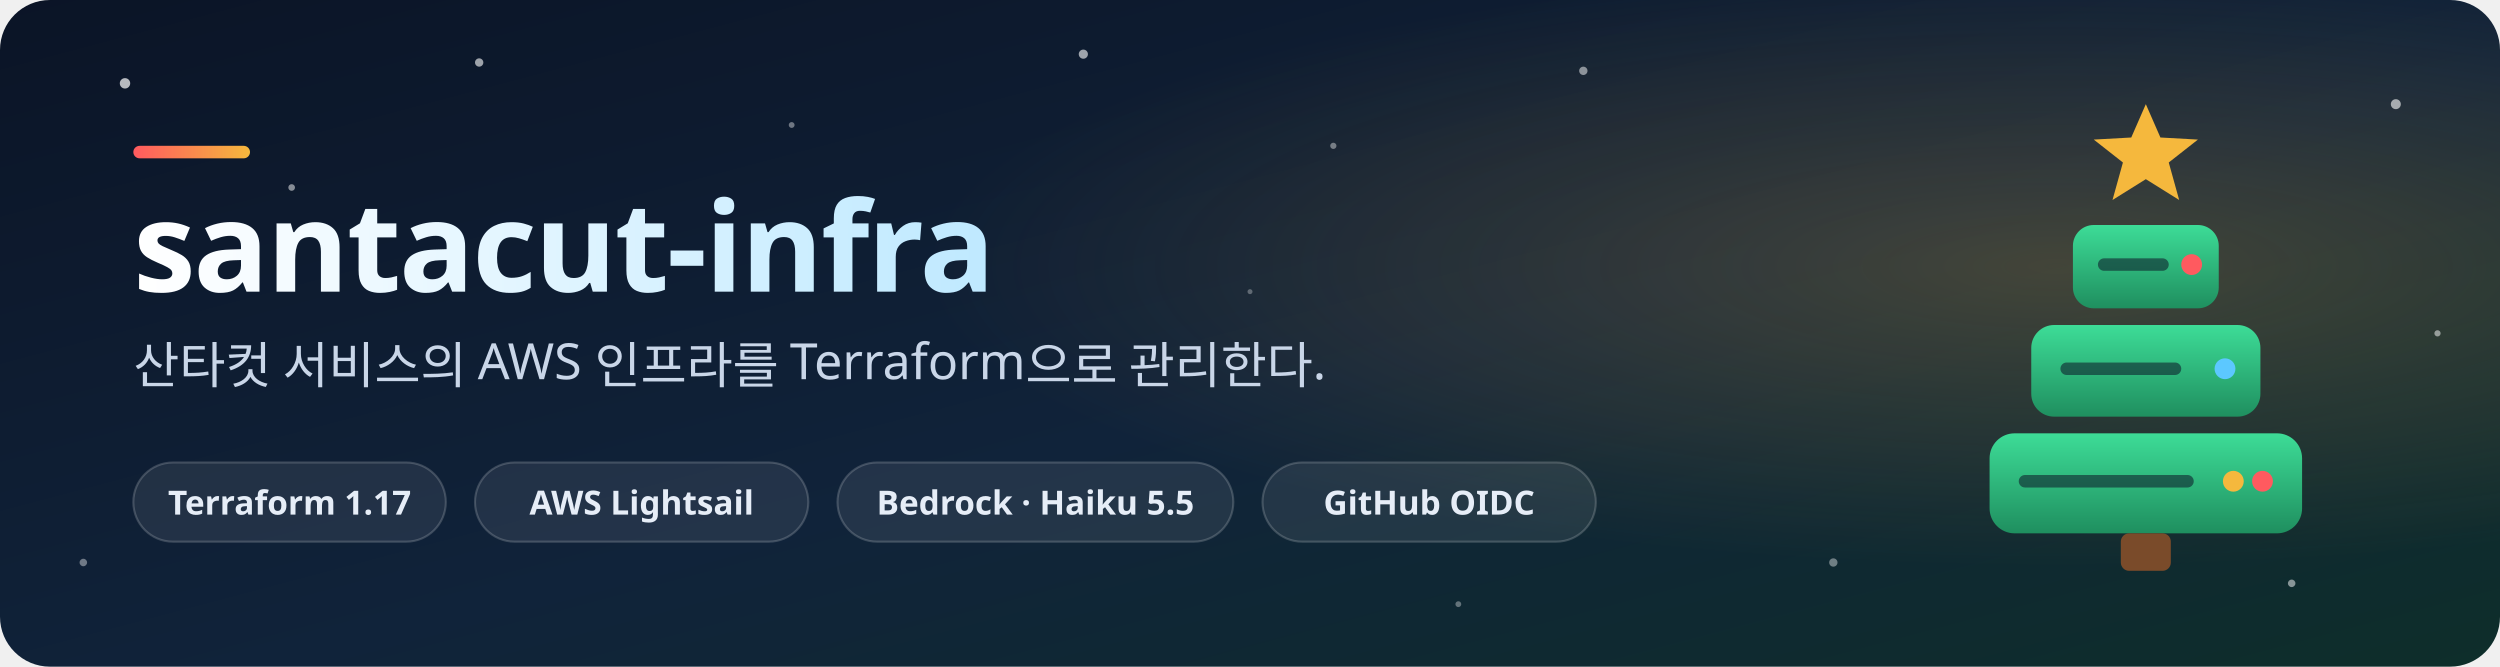
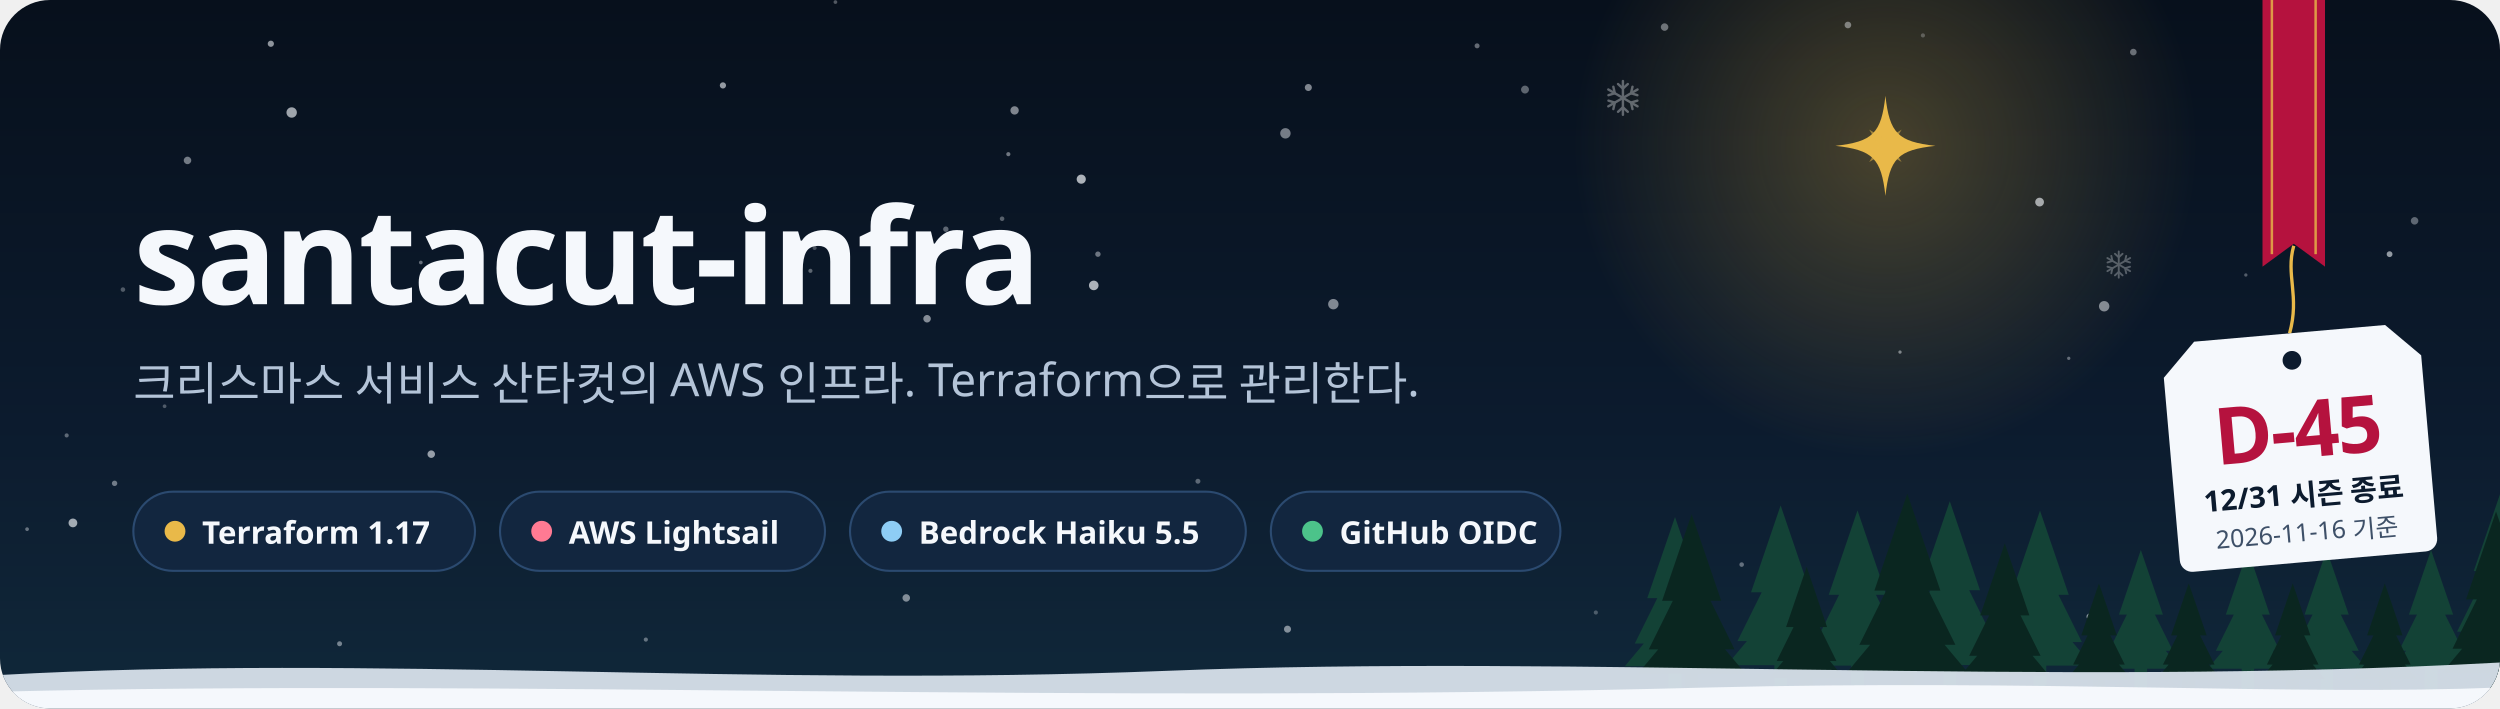
- <svg xmlns="http://www.w3.org/2000/svg" viewBox="0 0 1200 320" width="1200" height="320" role="img" aria-label="santacut-infra 배너">
+ <svg xmlns="http://www.w3.org/2000/svg" xmlns:xlink="http://www.w3.org/1999/xlink" viewBox="0 0 1200 340" width="1200" height="340" role="img" aria-label="santacut-infra: 크리스마스 서비스 산타컷의 AWS 인프라. 12/31 시즌 종료까지 D-45(2026-11-16 기준)">
  <defs>
    <linearGradient id="bg" x1="0" y1="0" x2="1" y2="1">
-       <stop offset="0" stop-color="#0B1426" />
-       <stop offset="0.55" stop-color="#10233A" />
-       <stop offset="1" stop-color="#0E2E2A" />
+       <stop offset="0" stop-color="#0C1B2E" />
+       <stop offset="0.62" stop-color="#0B1D2D" />
+       <stop offset="1" stop-color="#0B2422" />
    </linearGradient>
-     <linearGradient id="title" x1="0" y1="0" x2="1" y2="0">
-       <stop offset="0" stop-color="#FFFFFF" />
-       <stop offset="1" stop-color="#BFE9FF" />
+     <marker id="arr" viewBox="0 0 10 10" refX="9" refY="5" markerWidth="7" markerHeight="7" orient="auto">
+       <path d="M0,0 L10,5 L0,10 z" fill="#B4C4D8" />
+     </marker>
+     <marker id="arrLater" viewBox="0 0 10 10" refX="9" refY="5" markerWidth="7" markerHeight="7" orient="auto">
+       <path d="M0,0 L10,5 L0,10 z" fill="#8DA3BE" />
+     </marker>
+     <symbol id="flake" viewBox="-10 -10 20 20" overflow="visible">
+       <g fill="none" stroke-width="1.3" stroke-linecap="round">
+         <g transform="rotate(0)">
+           <path d="M0,-9 V9" />
+           <path d="M-2.6,-7.4 L0,-5 L2.6,-7.4" />
+           <path d="M-2.6,7.4 L0,5 L2.6,7.4" />
+         </g>
+         <g transform="rotate(60)">
+           <path d="M0,-9 V9" />
+           <path d="M-2.6,-7.4 L0,-5 L2.6,-7.4" />
+           <path d="M-2.6,7.4 L0,5 L2.6,7.4" />
+         </g>
+         <g transform="rotate(120)">
+           <path d="M0,-9 V9" />
+           <path d="M-2.6,-7.4 L0,-5 L2.6,-7.4" />
+           <path d="M-2.6,7.4 L0,5 L2.6,7.4" />
+         </g>
+       </g>
+     </symbol>
+     <linearGradient id="sky" x1="0" y1="0" x2="0" y2="1">
+       <stop offset="0" stop-color="#07101C" />
+       <stop offset="0.6" stop-color="#0C1B2E" />
+       <stop offset="1" stop-color="#10283A" />
    </linearGradient>
-     <linearGradient id="red" x1="0" y1="0" x2="1" y2="0">
-       <stop offset="0" stop-color="#FF5A5F" />
-       <stop offset="1" stop-color="#F5B83D" />
-     </linearGradient>
-     <linearGradient id="tree" x1="0" y1="0" x2="0" y2="1">
-       <stop offset="0" stop-color="#3DDC97" />
-       <stop offset="1" stop-color="#1F8F5F" />
-     </linearGradient>
-     <radialGradient id="glow" cx="0.82" cy="0.4" r="0.45">
-       <stop offset="0" stop-color="#F5B83D" stop-opacity="0.22" />
-       <stop offset="1" stop-color="#F5B83D" stop-opacity="0" />
+     <radialGradient id="starGlow" cx="905" cy="70" r="150" gradientUnits="userSpaceOnUse">
+       <stop offset="0" stop-color="#E9B949" stop-opacity="0.28" />
+       <stop offset="1" stop-color="#E9B949" stop-opacity="0" />
    </radialGradient>
+     <clipPath id="card">
+       <rect width="1200" height="340" rx="24" />
+     </clipPath>
    <style>
-       text { font-family: Pretendard, 'Apple SD Gothic Neo', 'Noto Sans KR', 'Segoe UI', sans-serif; }
-       .chip { fill: #FFFFFF; fill-opacity: 0.08; stroke: #FFFFFF; stroke-opacity: 0.18; }
-       .chipt { fill: #E6EDF7; font-size: 16px; font-weight: 600; }
-       .snow { fill: #FFFFFF; }
+       text { font-family: 'Pretendard', 'Apple SD Gothic Neo', 'Malgun Gothic', 'Noto Sans KR', 'Segoe UI', system-ui, sans-serif; }
+       text:not([fill]) { fill: #F5F8FC; }
+       .card { fill: #12263F; stroke: #1E3A5C; stroke-width: 1.5; }
+       .inner { fill: #183152; stroke: #2B4A70; stroke-width: 1; }
+       .ghost { fill: #0C1B2E; stroke: #8DA3BE; stroke-width: 1.5; stroke-dasharray: 6 5; }
+       .h { font-size: 17px; font-weight: 700; }
+       .s { font-size: 14px; fill: #B4C4D8; }
+       .xs { font-size: 14px; fill: #B4C4D8; }
+       .code { font-family: ui-monospace, 'SF Mono', 'D2Coding', Consolas, 'Liberation Mono', monospace; font-size: 14px; fill: #8ECDF5; }
+       .line { stroke: #B4C4D8; stroke-width: 2; fill: none; }
+       .later { stroke: #8DA3BE; stroke-width: 2; fill: none; stroke-dasharray: 6 5; }
+       .fall { animation-name: fall; animation-timing-function: linear; animation-iteration-count: infinite; }
+       .far { animation-duration: 38s; }
+       .mid { animation-duration: 26s; }
+       .near { animation-duration: 18s; }
+       @keyframes fall { from { transform: translateY(0); } to { transform: translateY(340px); } }
+       @media (prefers-reduced-motion: reduce) { .fall { animation: none; } }
    </style>
  </defs>
-   <rect width="1200" height="320" rx="24" fill="url(#bg)" />
-   <rect width="1200" height="320" rx="24" fill="url(#glow)" />
-   <g class="snow">
-     <circle cx="60" cy="40" r="2.5" opacity="0.7" />
-     <circle cx="140" cy="90" r="1.6" opacity="0.5" />
-     <circle cx="230" cy="30" r="2" opacity="0.6" />
-     <circle cx="380" cy="60" r="1.4" opacity="0.4" />
-     <circle cx="520" cy="26" r="2.2" opacity="0.6" />
-     <circle cx="640" cy="70" r="1.5" opacity="0.4" />
-     <circle cx="760" cy="34" r="2" opacity="0.5" />
-     <circle cx="1150" cy="50" r="2.4" opacity="0.6" />
-     <circle cx="1100" cy="280" r="1.8" opacity="0.5" />
-     <circle cx="700" cy="290" r="1.4" opacity="0.35" />
-     <circle cx="880" cy="270" r="2" opacity="0.4" />
-     <circle cx="40" cy="270" r="1.8" opacity="0.4" />
-     <circle cx="1170" cy="160" r="1.5" opacity="0.5" />
-     <circle cx="600" cy="140" r="1.2" opacity="0.3" />
+   <g clip-path="url(#card)">
+     <rect width="1200" height="340" fill="url(#sky)" />
+     <rect width="1200" height="340" fill="url(#starGlow)" />
+     <g fill="#F5F8FC">
+       <g class="fall far">
+         <circle cx="454" cy="110" r="1.3" opacity="0.36" />
+         <circle cx="454" cy="-230" r="1.3" opacity="0.36" />
+         <circle cx="401" cy="1" r="0.9" opacity="0.31" />
+         <circle cx="401" cy="-339" r="0.9" opacity="0.31" />
+         <circle cx="481" cy="105" r="1.1" opacity="0.33" />
+         <circle cx="481" cy="-235" r="1.1" opacity="0.33" />
+         <circle cx="709" cy="22" r="1.2" opacity="0.39" />
+         <circle cx="709" cy="-318" r="1.2" opacity="0.39" />
+         <circle cx="836" cy="271" r="1.1" opacity="0.37" />
+         <circle cx="836" cy="-69" r="1.1" opacity="0.37" />
+         <circle cx="923" cy="17" r="1.0" opacity="0.25" />
+         <circle cx="923" cy="-323" r="1.0" opacity="0.25" />
+         <circle cx="527" cy="122" r="1.3" opacity="0.42" />
+         <circle cx="527" cy="-218" r="1.3" opacity="0.42" />
+         <circle cx="484" cy="74" r="1.0" opacity="0.43" />
+         <circle cx="484" cy="-266" r="1.0" opacity="0.43" />
+         <circle cx="79" cy="195" r="0.9" opacity="0.29" />
+         <circle cx="79" cy="-145" r="0.9" opacity="0.29" />
+         <circle cx="463" cy="267" r="0.9" opacity="0.38" />
+         <circle cx="463" cy="-73" r="0.9" opacity="0.38" />
+         <circle cx="310" cy="307" r="1.0" opacity="0.38" />
+         <circle cx="310" cy="-33" r="1.0" opacity="0.38" />
+         <circle cx="202" cy="126" r="0.9" opacity="0.39" />
+         <circle cx="202" cy="-214" r="0.9" opacity="0.39" />
+         <circle cx="163" cy="309" r="1.2" opacity="0.45" />
+         <circle cx="163" cy="-31" r="1.2" opacity="0.45" />
+         <circle cx="1078" cy="132" r="0.8" opacity="0.31" />
+         <circle cx="1078" cy="-208" r="0.8" opacity="0.31" />
+         <circle cx="32" cy="209" r="1.0" opacity="0.35" />
+         <circle cx="32" cy="-131" r="1.0" opacity="0.35" />
+         <circle cx="912" cy="169" r="0.8" opacity="0.45" />
+         <circle cx="912" cy="-171" r="0.8" opacity="0.45" />
+         <circle cx="1157" cy="222" r="1.3" opacity="0.32" />
+         <circle cx="1157" cy="-118" r="1.3" opacity="0.32" />
+         <circle cx="96" cy="237" r="1.2" opacity="0.39" />
+         <circle cx="96" cy="-103" r="1.2" opacity="0.39" />
+         <circle cx="389" cy="130" r="1.0" opacity="0.35" />
+         <circle cx="389" cy="-210" r="1.0" opacity="0.35" />
+         <circle cx="391" cy="119" r="1.0" opacity="0.26" />
+         <circle cx="391" cy="-221" r="1.0" opacity="0.26" />
+         <circle cx="766" cy="294" r="1.0" opacity="0.27" />
+         <circle cx="766" cy="-46" r="1.0" opacity="0.27" />
+         <circle cx="575" cy="231" r="1.2" opacity="0.34" />
+         <circle cx="575" cy="-109" r="1.2" opacity="0.34" />
+         <circle cx="13" cy="254" r="0.9" opacity="0.39" />
+         <circle cx="13" cy="-86" r="0.9" opacity="0.39" />
+         <circle cx="899" cy="273" r="0.9" opacity="0.39" />
+         <circle cx="899" cy="-67" r="0.9" opacity="0.39" />
+         <circle cx="993" cy="172" r="0.8" opacity="0.37" />
+         <circle cx="993" cy="-168" r="0.8" opacity="0.37" />
+         <circle cx="59" cy="139" r="1.1" opacity="0.30" />
+         <circle cx="59" cy="-201" r="1.1" opacity="0.30" />
+       </g>
+       <g class="fall mid">
+         <circle cx="799" cy="13" r="1.8" opacity="0.40" />
+         <circle cx="799" cy="-327" r="1.8" opacity="0.40" />
+         <circle cx="1162" cy="253" r="1.9" opacity="0.40" />
+         <circle cx="1162" cy="-87" r="1.9" opacity="0.40" />
+         <circle cx="1147" cy="122" r="1.4" opacity="0.58" />
+         <circle cx="1147" cy="-218" r="1.4" opacity="0.58" />
+         <circle cx="55" cy="232" r="1.3" opacity="0.43" />
+         <circle cx="55" cy="-108" r="1.3" opacity="0.43" />
+         <circle cx="130" cy="21" r="1.5" opacity="0.57" />
+         <circle cx="130" cy="-319" r="1.5" opacity="0.57" />
+         <circle cx="618" cy="302" r="1.7" opacity="0.51" />
+         <circle cx="618" cy="-38" r="1.7" opacity="0.51" />
+         <circle cx="90" cy="77" r="1.8" opacity="0.45" />
+         <circle cx="90" cy="-263" r="1.8" opacity="0.45" />
+         <circle cx="207" cy="218" r="1.8" opacity="0.59" />
+         <circle cx="207" cy="-122" r="1.8" opacity="0.59" />
+         <circle cx="1159" cy="106" r="1.8" opacity="0.36" />
+         <circle cx="1159" cy="-234" r="1.8" opacity="0.36" />
+         <circle cx="435" cy="287" r="1.8" opacity="0.50" />
+         <circle cx="435" cy="-53" r="1.8" opacity="0.50" />
+         <circle cx="628" cy="42" r="1.7" opacity="0.50" />
+         <circle cx="628" cy="-298" r="1.7" opacity="0.50" />
+         <circle cx="347" cy="41" r="1.5" opacity="0.59" />
+         <circle cx="347" cy="-299" r="1.5" opacity="0.59" />
+         <circle cx="852" cy="331" r="1.4" opacity="0.35" />
+         <circle cx="852" cy="-9" r="1.4" opacity="0.35" />
+         <circle cx="1024" cy="25" r="1.6" opacity="0.39" />
+         <circle cx="1024" cy="-315" r="1.6" opacity="0.39" />
+         <circle cx="445" cy="153" r="1.8" opacity="0.52" />
+         <circle cx="445" cy="-187" r="1.8" opacity="0.52" />
+         <circle cx="732" cy="43" r="1.9" opacity="0.36" />
+         <circle cx="732" cy="-297" r="1.9" opacity="0.36" />
+         <circle cx="887" cy="12" r="1.6" opacity="0.42" />
+         <circle cx="887" cy="-328" r="1.6" opacity="0.42" />
+         <circle cx="1003" cy="296" r="1.5" opacity="0.54" />
+         <circle cx="1003" cy="-44" r="1.5" opacity="0.54" />
+       </g>
+     </g>
+     <g transform="translate(905,70)" fill="#E9B949">
+       <path d="M0,-24 C2,-6 6,-2 24,0 C6,2 2,6 0,24 C-2,6 -6,2 -24,0 C-6,-2 -2,-6 0,-24 z" />
+       <path d="M0,-11 L2.2,-2.2 L11,0 L2.2,2.2 L0,11 L-2.2,2.2 L-11,0 L-2.2,-2.2 z" transform="rotate(45)" opacity="0.55" />
+     </g>
+     <use href="#flake" xlink:href="#flake" x="770" y="38" width="18" height="18" stroke="#F5F8FC" opacity="0.35" />
+     <use href="#flake" xlink:href="#flake" x="1010" y="120" width="14" height="14" stroke="#F5F8FC" opacity="0.3" />
+     <g>
+       <path d="M804.0,248.2 L817.3,287.1 L790.7,287.1 z M804.0,270.0 L823.3,308.9 L784.7,308.9 z M804.0,291.0 L828.1,319.8 L779.9,319.8 z" fill="#134236" />
+       <rect x="801.0" y="318.2" width="6" height="13.8" fill="#134236" />
+       <path d="M854.7,242.6 L868.9,284.3 L840.5,284.3 z M854.7,266.0 L875.4,307.7 L834.0,307.7 z M854.7,288.5 L880.5,319.3 L828.8,319.3 z" fill="#134236" />
+       <rect x="851.7" y="317.7" width="6" height="14.3" fill="#134236" />
+       <path d="M891.6,245.0 L905.4,285.5 L877.8,285.5 z M891.6,267.7 L911.7,308.2 L871.5,308.2 z M891.6,289.5 L916.7,319.5 L866.5,319.5 z" fill="#134236" />
+       <rect x="888.6" y="317.9" width="6" height="14.1" fill="#134236" />
+       <path d="M935.9,240.6 L950.4,283.3 L921.3,283.3 z M935.9,264.5 L957.0,307.2 L914.7,307.2 z M935.9,287.6 L962.3,319.2 L909.4,319.2 z" fill="#134236" />
+       <rect x="932.9" y="317.5" width="6" height="14.5" fill="#134236" />
+       <path d="M979.2,245.1 L993.0,285.5 L965.4,285.5 z M979.2,267.7 L999.3,308.2 L959.2,308.2 z M979.2,289.6 L1004.3,319.5 L954.1,319.5 z" fill="#134236" />
+       <rect x="976.2" y="317.9" width="6" height="14.1" fill="#134236" />
+       <path d="M1027.6,264.0 L1038.2,295.0 L1017.1,295.0 z M1027.6,281.4 L1043.0,312.4 L1012.3,312.4 z M1027.6,298.1 L1046.8,321.0 L1008.4,321.0 z" fill="#134236" />
+       <rect x="1024.6" y="319.8" width="6" height="12.2" fill="#134236" />
+       <path d="M1079.0,264.0 L1089.5,295.0 L1068.4,295.0 z M1079.0,281.4 L1094.3,312.4 L1063.6,312.4 z M1079.0,298.1 L1098.2,321.0 L1059.7,321.0 z" fill="#134236" />
+       <rect x="1076.0" y="319.8" width="6" height="12.2" fill="#134236" />
+       <path d="M1116.8,264.0 L1127.4,295.0 L1106.2,295.0 z M1116.8,281.4 L1132.2,312.4 L1101.4,312.4 z M1116.8,298.1 L1136.0,321.0 L1097.6,321.0 z" fill="#134236" />
+       <rect x="1113.8" y="319.8" width="6" height="12.2" fill="#134236" />
+       <path d="M1166.9,264.0 L1177.5,295.0 L1156.3,295.0 z M1166.9,281.4 L1182.3,312.4 L1151.5,312.4 z M1166.9,298.1 L1186.1,321.0 L1147.7,321.0 z" fill="#134236" />
+       <rect x="1163.9" y="319.8" width="6" height="12.2" fill="#134236" />
+       <path d="M1205.1,222.3 L1222.8,274.1 L1187.4,274.1 z M1205.1,251.3 L1230.8,303.2 L1179.4,303.2 z M1205.1,279.3 L1237.2,317.7 L1172.9,317.7 z" fill="#134236" />
+       <rect x="1202.1" y="315.6" width="6" height="16.4" fill="#134236" />
+     </g>
+     <g>
+       <path d="M812.0,246.8 L826.2,288.4 L797.8,288.4 z M812.0,270.1 L832.6,311.7 L791.4,311.7 z M812.0,292.6 L837.8,323.3 L786.2,323.3 z" fill="#0A2620" />
+       <rect x="809.0" y="321.7" width="6" height="14.3" fill="#0A2620" />
+       <path d="M867.2,272.1 L877.0,301.0 L857.3,301.0 z M867.2,288.3 L881.5,317.3 L852.8,317.3 z M867.2,303.9 L885.1,325.4 L849.2,325.4 z" fill="#0A2620" />
+       <rect x="864.2" y="324.2" width="6" height="11.8" fill="#0A2620" />
+       <path d="M915.5,236.9 L931.4,283.5 L899.7,283.5 z M915.5,263.0 L938.6,309.5 L892.5,309.5 z M915.5,288.1 L944.4,322.6 L886.7,322.6 z" fill="#0A2620" />
+       <rect x="912.5" y="320.7" width="6" height="15.3" fill="#0A2620" />
+       <path d="M962.3,260.8 L974.1,295.4 L950.5,295.4 z M962.3,280.2 L979.5,314.8 L945.2,314.8 z M962.3,298.9 L983.8,324.5 L940.9,324.5 z" fill="#0A2620" />
+       <rect x="959.3" y="323.1" width="6" height="12.9" fill="#0A2620" />
+       <path d="M1007.5,280.0 L1016.1,305.0 L999.0,305.0 z M1007.5,294.0 L1019.9,319.0 L995.1,319.0 z M1007.5,307.5 L1023.0,326.0 L992.0,326.0 z" fill="#0A2620" />
+       <rect x="1004.5" y="325.0" width="6" height="11.0" fill="#0A2620" />
+       <path d="M1050.6,280.0 L1059.2,305.0 L1042.1,305.0 z M1050.6,294.0 L1063.0,319.0 L1038.2,319.0 z M1050.6,307.5 L1066.1,326.0 L1035.1,326.0 z" fill="#0A2620" />
+       <rect x="1047.6" y="325.0" width="6" height="11.0" fill="#0A2620" />
+       <path d="M1100.5,280.0 L1109.0,305.0 L1092.0,305.0 z M1100.5,294.0 L1112.9,319.0 L1088.1,319.0 z M1100.5,307.5 L1116.0,326.0 L1085.0,326.0 z" fill="#0A2620" />
+       <rect x="1097.5" y="325.0" width="6" height="11.0" fill="#0A2620" />
+       <path d="M1144.7,280.0 L1153.2,305.0 L1136.2,305.0 z M1144.7,294.0 L1157.1,319.0 L1132.3,319.0 z M1144.7,307.5 L1160.2,326.0 L1129.2,326.0 z" fill="#0A2620" />
+       <rect x="1141.7" y="325.0" width="6" height="11.0" fill="#0A2620" />
+       <path d="M1198.1,245.5 L1212.5,287.7 L1183.7,287.7 z M1198.1,269.1 L1219.1,311.4 L1177.2,311.4 z M1198.1,292.0 L1224.3,323.2 L1171.9,323.2 z" fill="#0A2620" />
+       <rect x="1195.1" y="321.5" width="6" height="14.5" fill="#0A2620" />
+     </g>
+     <path d="M0,324 C180,314 360,330 560,322 C760,314 980,330 1200,318 V340 H0 z" fill="#DDE6F0" opacity="0.92" />
+     <path d="M0,332 C240,326 520,338 820,330 C980,326 1100,334 1200,330 V340 H0 z" fill="#F5F8FC" />
+     <g fill="#F5F8FC">
+       <g class="fall near">
+         <circle cx="525" cy="137" r="2.3" opacity="0.69" />
+         <circle cx="525" cy="-203" r="2.3" opacity="0.69" />
+         <circle cx="140" cy="54" r="2.5" opacity="0.63" />
+         <circle cx="140" cy="-286" r="2.5" opacity="0.63" />
+         <circle cx="640" cy="146" r="2.5" opacity="0.50" />
+         <circle cx="640" cy="-194" r="2.5" opacity="0.50" />
+         <circle cx="1010" cy="147" r="2.5" opacity="0.50" />
+         <circle cx="1010" cy="-193" r="2.5" opacity="0.50" />
+         <circle cx="979" cy="97" r="2.1" opacity="0.62" />
+         <circle cx="979" cy="-243" r="2.1" opacity="0.62" />
+         <circle cx="519" cy="86" r="2.2" opacity="0.69" />
+         <circle cx="519" cy="-254" r="2.2" opacity="0.69" />
+         <circle cx="617" cy="64" r="2.5" opacity="0.46" />
+         <circle cx="617" cy="-276" r="2.5" opacity="0.46" />
+         <circle cx="487" cy="53" r="2.0" opacity="0.50" />
+         <circle cx="487" cy="-287" r="2.0" opacity="0.50" />
+         <circle cx="35" cy="251" r="2.1" opacity="0.64" />
+         <circle cx="35" cy="-89" r="2.1" opacity="0.64" />
+       </g>
+     </g>
  </g>
-   <rect x="64" y="70" width="56" height="6" rx="3" fill="url(#red)" />
-   <text x="64" y="140" font-size="60" font-weight="800" fill="url(#title)" letter-spacing="-1">santacut-infra</text>
-   <text x="64" y="184" font-size="24" font-weight="500" fill="#C9D6E8">산타컷 서비스의 AWS 인프라를 Terraform으로 관리한다.</text>
-   <g transform="translate(64,222)">
-     <rect class="chip" width="150" height="38" rx="19" />
-     <text class="chipt" x="75" y="25" text-anchor="middle">Terraform 1.17</text>
-     <rect class="chip" x="164" width="160" height="38" rx="19" />
-     <text class="chipt" x="244" y="25" text-anchor="middle">AWS Lightsail</text>
-     <rect class="chip" x="338" width="190" height="38" rx="19" />
-     <text class="chipt" x="433" y="25" text-anchor="middle">Bedrock · Haiku 5.5</text>
-     <rect class="chip" x="542" width="160" height="38" rx="19" />
-     <text class="chipt" x="622" y="25" text-anchor="middle">GitHub OIDC</text>
-   </g>
-   <g transform="translate(960,50)">
-     <polygon points="70,0 77,16 95,17 81,28 86,46 70,36 54,46 59,28 45,17 63,16" fill="#F5B83D" />
-     <rect x="35" y="58" width="70" height="40" rx="10" fill="url(#tree)" />
-     <rect x="15" y="106" width="110" height="44" rx="11" fill="url(#tree)" />
-     <rect x="-5" y="158" width="150" height="48" rx="12" fill="url(#tree)" />
-     <g fill="#0B1426" opacity="0.55">
-       <rect x="47" y="74" width="34" height="6" rx="3" />
-       <rect x="29" y="124" width="58" height="6" rx="3" />
-       <rect x="9" y="178" width="84" height="6" rx="3" />
-     </g>
-     <circle cx="92" cy="77" r="5" fill="#FF5A5F" />
-     <circle cx="108" cy="127" r="5" fill="#5CC8FF" />
-     <circle cx="126" cy="181" r="5" fill="#FF5A5F" />
-     <circle cx="112" cy="181" r="5" fill="#F5B83D" />
-     <rect x="58" y="206" width="24" height="18" rx="4" fill="#7A4B2A" />
+   <text x="64" y="146" font-size="64" font-weight="800" letter-spacing="-1.5">santacut-infra</text>
+   <text x="64" y="192" font-size="22" font-weight="500" fill="#B4C4D8">크리스마스 서비스 산타컷의 AWS 인프라. Terraform으로 관리한다.</text>
+   <rect x="64" y="236" width="164" height="38" rx="19" fill="#12263F" stroke="#2B4A70" />
+   <circle cx="84" cy="255" r="5" fill="#E9B949" />
+   <text x="97" y="261" font-size="15" font-weight="600" fill="#F5F8FC">Terraform 1.17</text>
+   <rect x="240" y="236" width="156" height="38" rx="19" fill="#12263F" stroke="#2B4A70" />
+   <circle cx="260" cy="255" r="5" fill="#FF7A93" />
+   <text x="273" y="261" font-size="15" font-weight="600" fill="#F5F8FC">AWS Lightsail</text>
+   <rect x="408" y="236" width="190" height="38" rx="19" fill="#12263F" stroke="#2B4A70" />
+   <circle cx="428" cy="255" r="5" fill="#8ECDF5" />
+   <text x="441" y="261" font-size="15" font-weight="600" fill="#F5F8FC">Bedrock Haiku 5.5</text>
+   <rect x="610" y="236" width="139" height="38" rx="19" fill="#12263F" stroke="#2B4A70" />
+   <circle cx="630" cy="255" r="5" fill="#4CC38A" />
+   <text x="643" y="261" font-size="15" font-weight="600" fill="#F5F8FC">GitHub OIDC</text>
+   <path d="M1086,0 H1116 V128 L1101,117 L1086,128 z" fill="#B5123E" />
+   <path d="M1090.5,0 V122 M1111.5,0 V122" stroke="#E9B949" stroke-width="1.2" opacity="0.8" />
+   <path d="M1101,118 C1097,132 1104,142 1099,160" stroke="#E9B949" stroke-width="1.6" fill="none" />
+   <g transform="translate(1099,160) rotate(-5)">
+     <path d="M-62,16 L-46,0 H46 L62,16 V104 A6,6 0 0 1 56,110 H-56 A6,6 0 0 1 -62,104 z" fill="#F5F8FC" />
+     <circle cx="0" cy="13" r="4.5" fill="#0C1B2E" />
+     <text x="0" y="60" text-anchor="middle" font-size="38" font-weight="800" fill="#B5123E" letter-spacing="-1">D-45</text>
+     <text x="0" y="82" text-anchor="middle" font-size="14" font-weight="700" fill="#0C1B2E">12/31 시즌 종료</text>
+     <text x="0" y="100" text-anchor="middle" font-size="12" fill="#3E5068">2026-11-16 기준</text>
  </g>
</svg>
